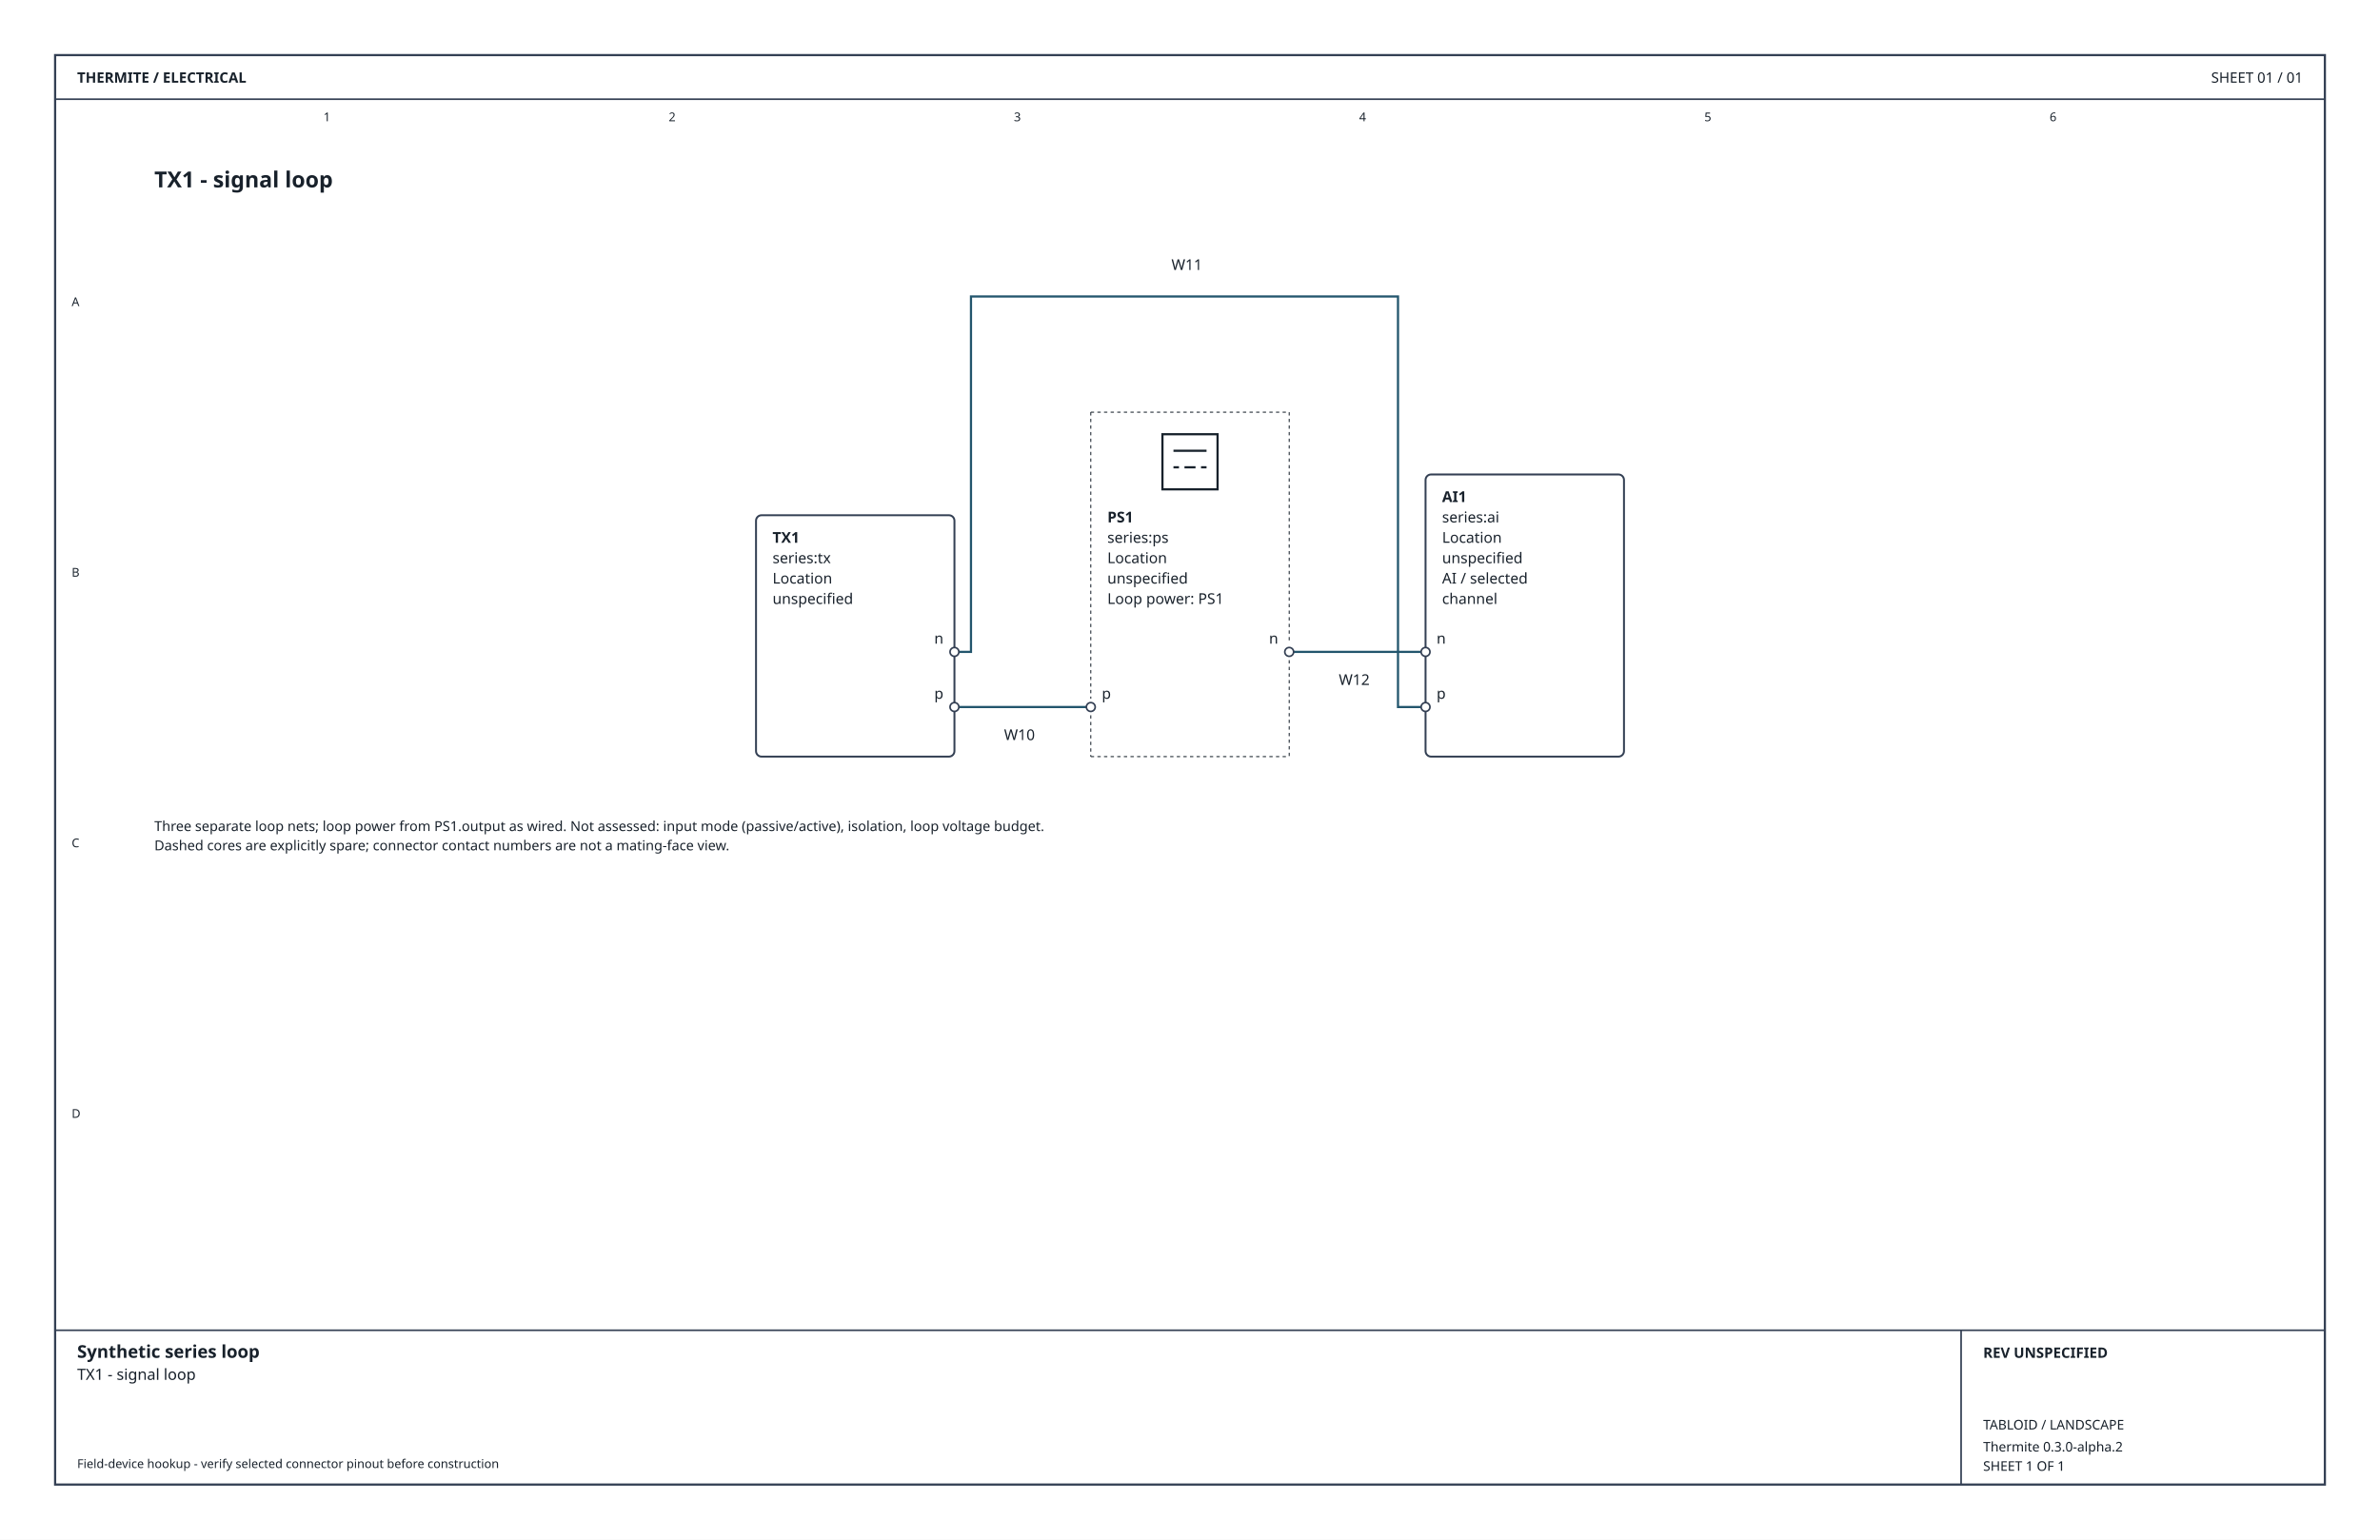
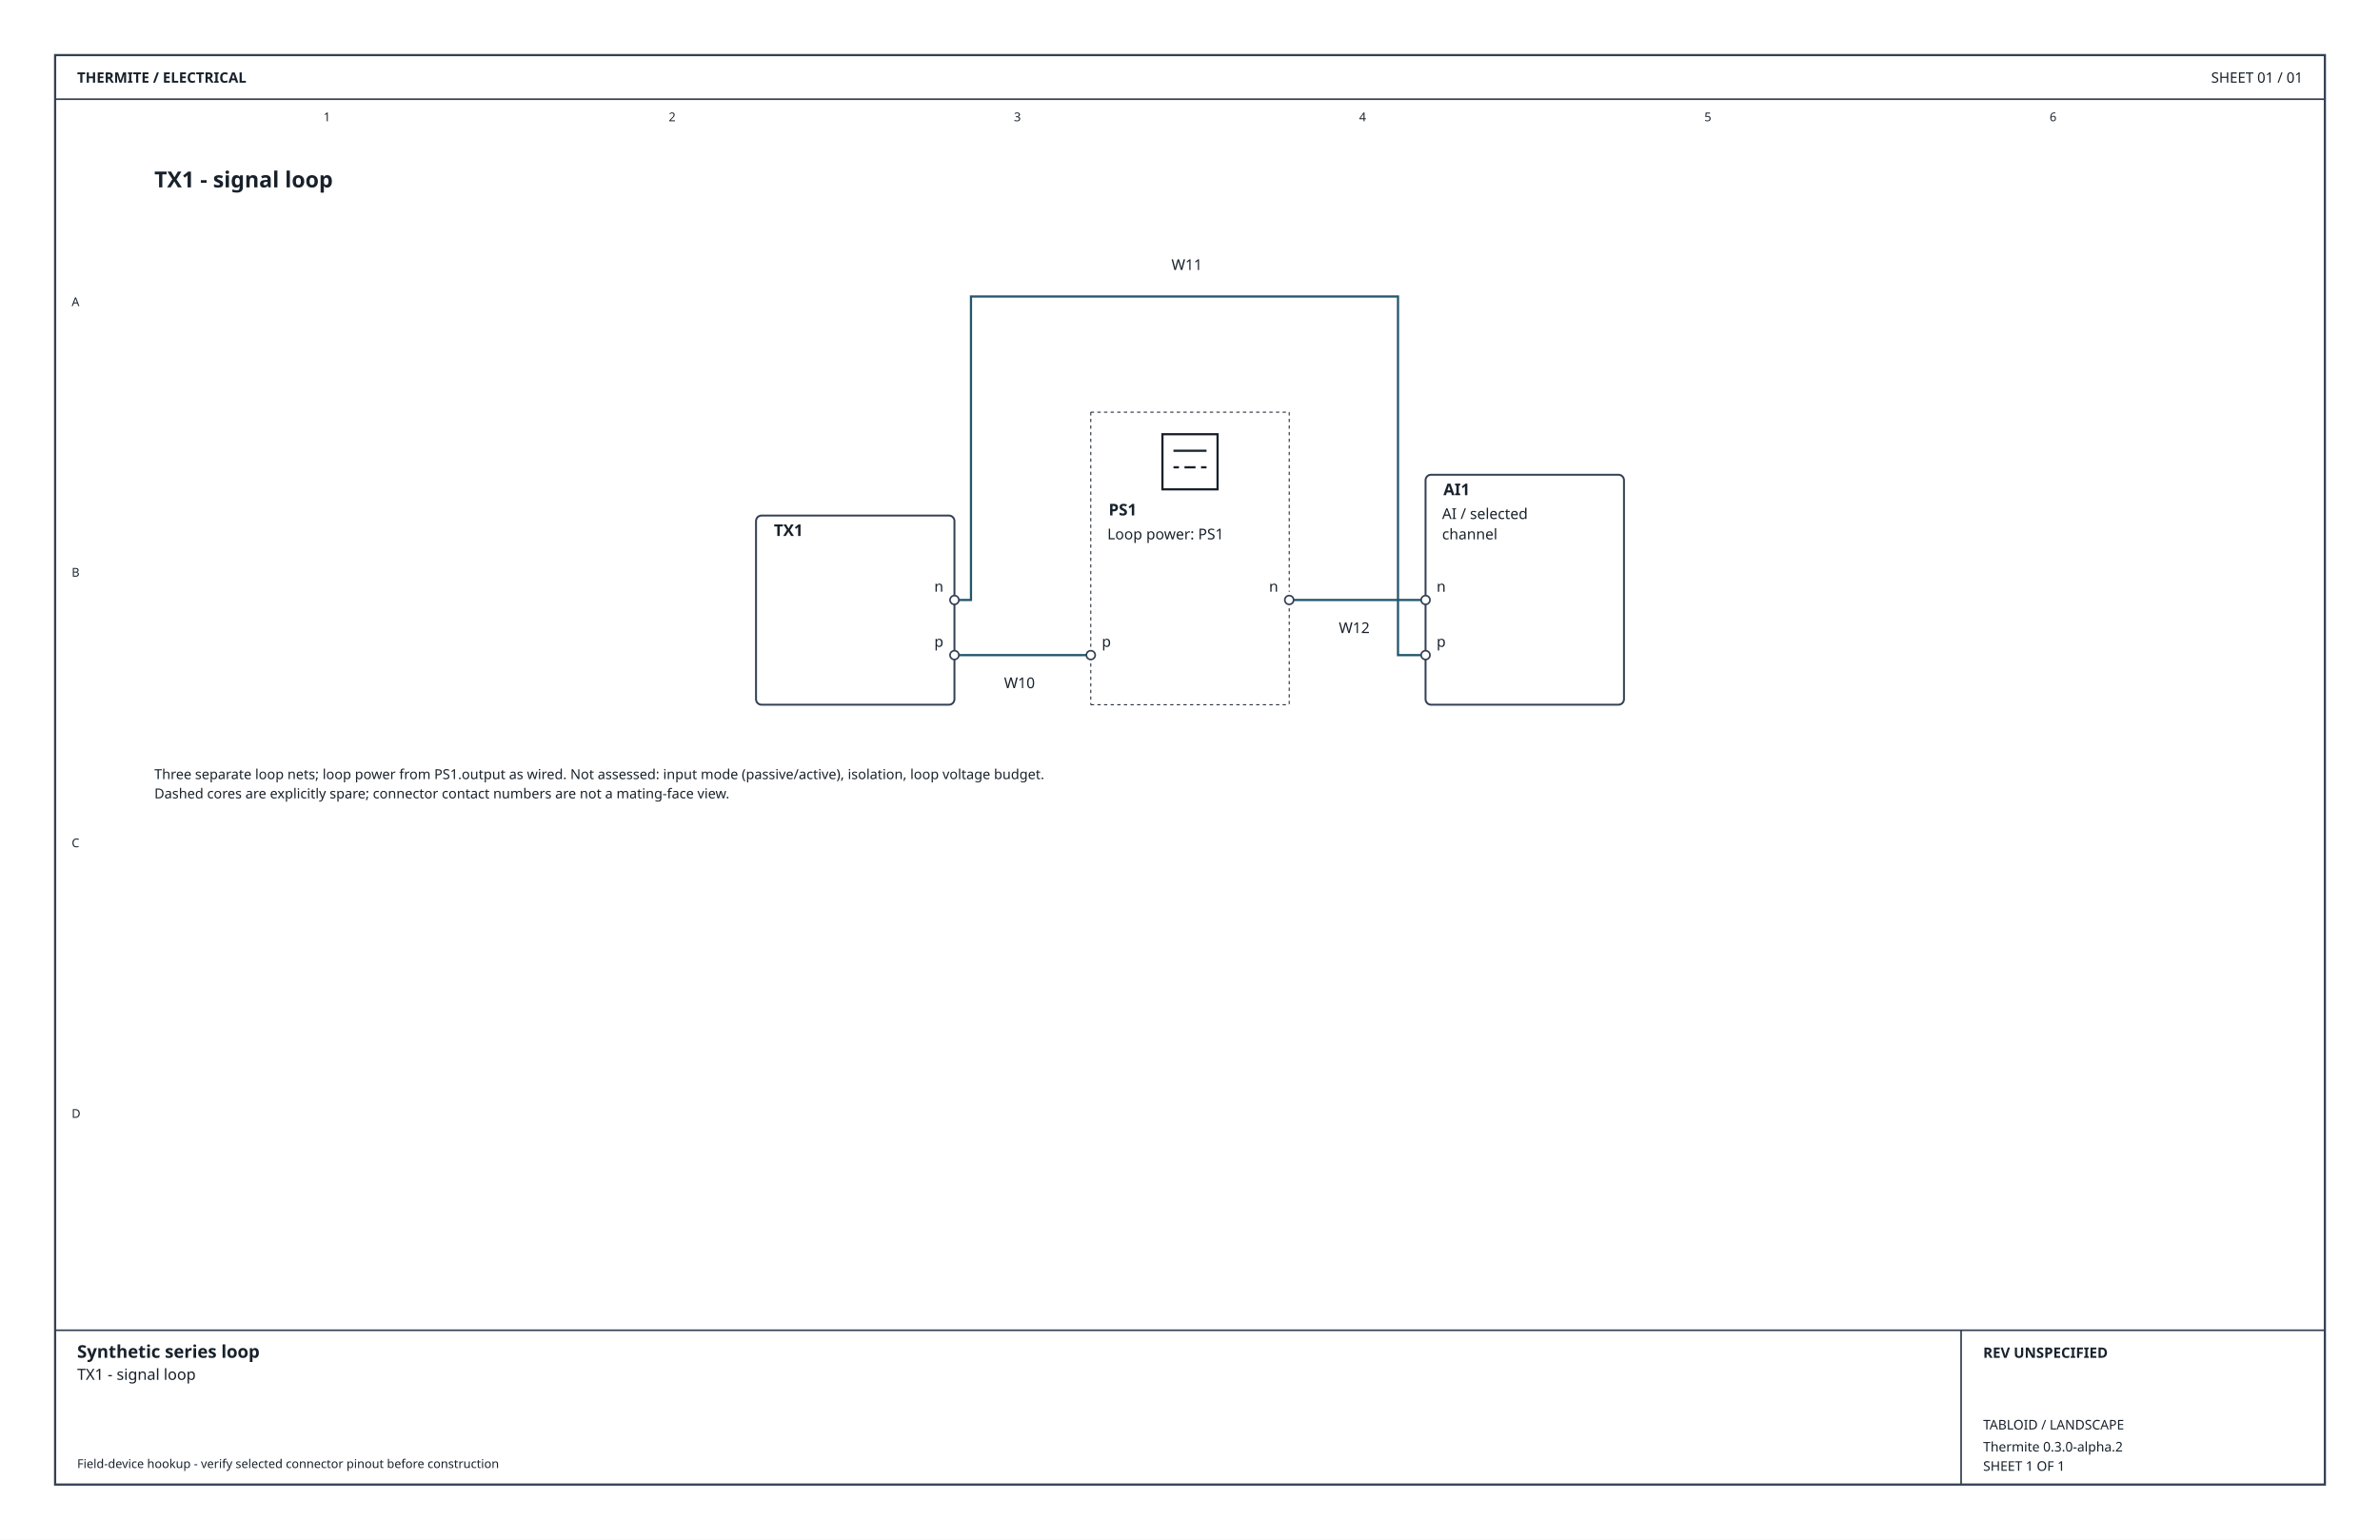
<svg xmlns="http://www.w3.org/2000/svg" width="431.8mm" height="279.4mm" viewBox="0 0 431.8 279.4" role="img" aria-label="TX1 - signal loop, sheet 1 of 1" data-sheet="1" data-total-sheets="1" data-paper="tabloid">
  <rect width="431.8" height="279.4" fill="white" />
  <rect x="10" y="10" width="411.8" height="259.4" fill="none" stroke="#344054" stroke-width="0.4" />
  <text x="14" y="15" font-family="Thermite Sans, Thermite Math, sans-serif" font-size="2.6" text-anchor="start" font-weight="700" fill="#18212b">THERMITE  /  ELECTRICAL</text>
  <text x="417.8" y="15" font-family="Thermite Sans, Thermite Math, sans-serif" font-size="2.6" text-anchor="end" font-weight="400" fill="#18212b">SHEET 01 / 01</text>
  <path d="M 10 18 L 421.8 18" fill="none" stroke="#344054" stroke-width="0.3" />
  <text x="28" y="34" font-family="Thermite Sans, Thermite Math, sans-serif" font-size="4" text-anchor="start" font-weight="700" fill="#18212b">TX1 - signal loop</text>
  <g transform="translate(131.164 40) scale(1)">
    <g transform="translate(0 0)">
      <g data-loop-conductor="74000000-0000-4000-8000-000000000010" data-net-id="net:sha256:d98b395fe0ca665f966ec3862ab463e6ff601ea7a52aa5109cd3808a62750df9" data-terminal-ends="[{&quot;deviceUid&quot;:&quot;74000000-0000-4000-8000-000000000002&quot;,&quot;terminalKey&quot;:&quot;p&quot;},{&quot;deviceUid&quot;:&quot;74000000-0000-4000-8000-000000000001&quot;,&quot;terminalKey&quot;:&quot;p&quot;}]">
-         <path d="M 42 88.3 L 66.736 88.3" fill="none" stroke="#23566d" stroke-width="0.4" stroke-linecap="round" />
-         <rect x="50" y="91.3" width="8.736" height="4.8" fill="white" />
-         <text x="51" y="94.3" font-family="Thermite Sans, Thermite Math, sans-serif" font-size="2.7" text-anchor="start" font-weight="400" fill="#18212b">W10</text>
+         <path d="M 42 78.88 L 66.736 78.88" fill="none" stroke="#23566d" stroke-width="0.4" stroke-linecap="round" />
+         <rect x="50" y="81.88" width="8.736" height="4.8" fill="white" />
+         <text x="51" y="84.88" font-family="Thermite Sans, Thermite Math, sans-serif" font-size="2.7" text-anchor="start" font-weight="400" fill="#18212b">W10</text>
      </g>
      <g data-loop-conductor="74000000-0000-4000-8000-000000000011" data-net-id="net:sha256:7de6a5afa363ee7eea0244251aae33c2cc92d054af4aebb3340571a36421c2fc" data-terminal-ends="[{&quot;deviceUid&quot;:&quot;74000000-0000-4000-8000-000000000002&quot;,&quot;terminalKey&quot;:&quot;n&quot;},{&quot;deviceUid&quot;:&quot;74000000-0000-4000-8000-000000000003&quot;,&quot;terminalKey&quot;:&quot;p&quot;}]">
-         <path d="M 42 78.3 L 45 78.3 L 45 13.8 L 122.472 13.8 L 122.472 88.3 L 127.472 88.3" fill="none" stroke="#23566d" stroke-width="0.4" stroke-linecap="round" />
+         <path d="M 42 68.88 L 45 68.88 L 45 13.8 L 122.472 13.8 L 122.472 78.88 L 127.472 78.88" fill="none" stroke="#23566d" stroke-width="0.4" stroke-linecap="round" />
        <rect x="80.368" y="6" width="8.736" height="4.8" fill="white" />
        <text x="81.368" y="9" font-family="Thermite Sans, Thermite Math, sans-serif" font-size="2.7" text-anchor="start" font-weight="400" fill="#18212b">W11</text>
      </g>
      <g data-loop-conductor="74000000-0000-4000-8000-000000000012" data-net-id="net:sha256:c1866bbc5434b5acb0ebbbe4e05f0fff4a0af07fa04efa300b68371396d844bd" data-terminal-ends="[{&quot;deviceUid&quot;:&quot;74000000-0000-4000-8000-000000000001&quot;,&quot;terminalKey&quot;:&quot;n&quot;},{&quot;deviceUid&quot;:&quot;74000000-0000-4000-8000-000000000003&quot;,&quot;terminalKey&quot;:&quot;n&quot;}]">
-         <path d="M 102.736 78.3 L 127.472 78.3" fill="none" stroke="#23566d" stroke-width="0.4" stroke-linecap="round" />
-         <rect x="110.736" y="81.3" width="8.736" height="4.8" fill="white" />
-         <text x="111.736" y="84.3" font-family="Thermite Sans, Thermite Math, sans-serif" font-size="2.7" text-anchor="start" font-weight="400" fill="#18212b">W12</text>
+         <path d="M 102.736 68.88 L 127.472 68.88" fill="none" stroke="#23566d" stroke-width="0.4" stroke-linecap="round" />
+         <rect x="110.736" y="71.88" width="8.736" height="4.8" fill="white" />
+         <text x="111.736" y="74.88" font-family="Thermite Sans, Thermite Math, sans-serif" font-size="2.7" text-anchor="start" font-weight="400" fill="#18212b">W12</text>
      </g>
-       <g data-device-uid="74000000-0000-4000-8000-000000000002" data-body-width="36" data-body-height="43.8" transform="translate(6 53.5)">
-         <rect width="36" height="43.8" rx="1" fill="white" stroke="#344054" stroke-width="0.35" />
-         <text data-tag-owner-uid="74000000-0000-4000-8000-000000000002" data-tag-kind="body" data-tag-block="74000000-0000-4000-8000-000000000002" data-tag-field="designation" x="3" y="5" font-family="Thermite Sans, Thermite Math, sans-serif" font-size="2.7" text-anchor="start" font-weight="700" fill="#18212b">TX1</text>
-         <text data-tag-owner-uid="74000000-0000-4000-8000-000000000002" data-tag-kind="body" data-tag-block="74000000-0000-4000-8000-000000000002" data-tag-field="description" x="3" y="8.7" font-family="Thermite Sans, Thermite Math, sans-serif" font-size="2.7" text-anchor="start" font-weight="400" fill="#18212b">series:tx</text>
-         <text x="3" y="12.4" font-family="Thermite Sans, Thermite Math, sans-serif" font-size="2.7" text-anchor="start" font-weight="400" fill="#18212b">Location</text>
-         <text x="3" y="16.1" font-family="Thermite Sans, Thermite Math, sans-serif" font-size="2.7" text-anchor="start" font-weight="400" fill="#18212b">unspecified</text>
+       <g data-device-uid="74000000-0000-4000-8000-000000000002" data-body-width="36" data-body-height="34.322" transform="translate(6 53.558)">
+         <rect width="36" height="34.322" rx="1" fill="white" stroke="#344054" stroke-width="0.35" />
+         <text data-tag-owner-uid="74000000-0000-4000-8000-000000000002" data-tag-kind="body" data-tag-block="74000000-0000-4000-8000-000000000002" data-tag-field="designation" x="3.24" y="3.702" font-family="Thermite Sans, Thermite Math, sans-serif" font-size="2.916" text-anchor="start" font-weight="700" fill="#18212b">TX1</text>
        <g data-loop-terminal="[&quot;74000000-0000-4000-8000-000000000002&quot;,&quot;n&quot;]">
-           <circle cx="36" cy="24.8" r="0.8" fill="white" stroke="#344054" stroke-width="0.3" />
-           <text x="34" y="23.3" font-family="Thermite Sans, Thermite Math, sans-serif" font-size="2.7" text-anchor="end" font-weight="400" fill="#18212b">n</text>
+           <circle cx="36" cy="15.322" r="0.8" fill="white" stroke="#344054" stroke-width="0.3" />
+           <text x="34" y="13.822" font-family="Thermite Sans, Thermite Math, sans-serif" font-size="2.7" text-anchor="end" font-weight="400" fill="#18212b">n</text>
        </g>
        <g data-loop-terminal="[&quot;74000000-0000-4000-8000-000000000002&quot;,&quot;p&quot;]">
-           <circle cx="36" cy="34.8" r="0.8" fill="white" stroke="#344054" stroke-width="0.3" />
-           <text x="34" y="33.3" font-family="Thermite Sans, Thermite Math, sans-serif" font-size="2.7" text-anchor="end" font-weight="400" fill="#18212b">p</text>
+           <circle cx="36" cy="25.322" r="0.8" fill="white" stroke="#344054" stroke-width="0.3" />
+           <text x="34" y="23.822" font-family="Thermite Sans, Thermite Math, sans-serif" font-size="2.7" text-anchor="end" font-weight="400" fill="#18212b">p</text>
        </g>
      </g>
-       <g data-device-uid="74000000-0000-4000-8000-000000000001" data-body-width="36" data-body-height="62.5" transform="translate(66.736 34.8)">
+       <g data-device-uid="74000000-0000-4000-8000-000000000001" data-body-width="36" data-body-height="53.08" transform="translate(66.736 34.8)">
        <g data-source-enclosure="true" fill="none">
-           <rect width="36" height="62.5" fill="white" stroke="none" />
-           <line x1="0" y1="0" x2="0" y2="52" stroke="#17212b" stroke-width="0.18" stroke-dasharray="0.6 0.6" />
-           <line x1="0" y1="55" x2="0" y2="62.5" stroke="#17212b" stroke-width="0.18" stroke-dasharray="0.6 0.6" />
-           <line x1="36" y1="0" x2="36" y2="42" stroke="#17212b" stroke-width="0.18" stroke-dasharray="0.6 0.6" />
-           <line x1="36" y1="45" x2="36" y2="62.5" stroke="#17212b" stroke-width="0.18" stroke-dasharray="0.6 0.6" />
+           <rect width="36" height="53.08" fill="white" stroke="none" />
+           <line x1="0" y1="0" x2="0" y2="42.58" stroke="#17212b" stroke-width="0.18" stroke-dasharray="0.6 0.6" />
+           <line x1="0" y1="45.58" x2="0" y2="53.08" stroke="#17212b" stroke-width="0.18" stroke-dasharray="0.6 0.6" />
+           <line x1="36" y1="0" x2="36" y2="32.58" stroke="#17212b" stroke-width="0.18" stroke-dasharray="0.6 0.6" />
+           <line x1="36" y1="35.58" x2="36" y2="53.08" stroke="#17212b" stroke-width="0.18" stroke-dasharray="0.6 0.6" />
          <line x1="0" y1="0" x2="36" y2="0" stroke="#17212b" stroke-width="0.18" stroke-dasharray="0.6 0.6" />
-           <line x1="0" y1="62.5" x2="36" y2="62.5" stroke="#17212b" stroke-width="0.18" stroke-dasharray="0.6 0.6" />
+           <line x1="0" y1="53.08" x2="36" y2="53.08" stroke="#17212b" stroke-width="0.18" stroke-dasharray="0.6 0.6" />
        </g>
        <g transform="translate(12 3)">
          <g data-circuit-mark="dc-output" stroke="#17212b" stroke-width="0.4" fill="none">
            <rect x="1" y="1" width="10" height="10" />
            <line x1="3" y1="4" x2="9" y2="4" />
            <line x1="3" y1="7" x2="4" y2="7" />
            <line x1="5" y1="7" x2="7" y2="7" />
            <line x1="8" y1="7" x2="9" y2="7" />
          </g>
        </g>
-         <text data-tag-owner-uid="74000000-0000-4000-8000-000000000001" data-tag-kind="body" data-tag-block="74000000-0000-4000-8000-000000000001" data-tag-field="designation" x="3" y="20" font-family="Thermite Sans, Thermite Math, sans-serif" font-size="2.7" text-anchor="start" font-weight="700" fill="#18212b">PS1</text>
-         <text data-tag-owner-uid="74000000-0000-4000-8000-000000000001" data-tag-kind="body" data-tag-block="74000000-0000-4000-8000-000000000001" data-tag-field="description" x="3" y="23.7" font-family="Thermite Sans, Thermite Math, sans-serif" font-size="2.7" text-anchor="start" font-weight="400" fill="#18212b">series:ps</text>
-         <text x="3" y="27.4" font-family="Thermite Sans, Thermite Math, sans-serif" font-size="2.7" text-anchor="start" font-weight="400" fill="#18212b">Location</text>
-         <text x="3" y="31.1" font-family="Thermite Sans, Thermite Math, sans-serif" font-size="2.7" text-anchor="start" font-weight="400" fill="#18212b">unspecified</text>
-         <text x="3" y="34.8" font-family="Thermite Sans, Thermite Math, sans-serif" font-size="2.7" text-anchor="start" font-weight="400" fill="#18212b">Loop power: PS1</text>
+         <text data-tag-owner-uid="74000000-0000-4000-8000-000000000001" data-tag-kind="body" data-tag-block="74000000-0000-4000-8000-000000000001" data-tag-field="designation" x="3.24" y="18.731" font-family="Thermite Sans, Thermite Math, sans-serif" font-size="2.916" text-anchor="start" font-weight="700" fill="#18212b">PS1</text>
+         <text x="3" y="23.08" font-family="Thermite Sans, Thermite Math, sans-serif" font-size="2.7" text-anchor="start" font-weight="400" fill="#18212b">Loop power: PS1</text>
        <g data-loop-terminal="[&quot;74000000-0000-4000-8000-000000000001&quot;,&quot;n&quot;]">
-           <circle cx="36" cy="43.5" r="0.8" fill="white" stroke="#344054" stroke-width="0.3" />
-           <text x="34" y="42" font-family="Thermite Sans, Thermite Math, sans-serif" font-size="2.7" text-anchor="end" font-weight="400" fill="#18212b">n</text>
+           <circle cx="36" cy="34.08" r="0.8" fill="white" stroke="#344054" stroke-width="0.3" />
+           <text x="34" y="32.58" font-family="Thermite Sans, Thermite Math, sans-serif" font-size="2.7" text-anchor="end" font-weight="400" fill="#18212b">n</text>
        </g>
        <g data-loop-terminal="[&quot;74000000-0000-4000-8000-000000000001&quot;,&quot;p&quot;]">
-           <circle cx="0" cy="53.5" r="0.8" fill="white" stroke="#344054" stroke-width="0.3" />
-           <text x="2" y="52" font-family="Thermite Sans, Thermite Math, sans-serif" font-size="2.7" text-anchor="start" font-weight="400" fill="#18212b">p</text>
+           <circle cx="0" cy="44.08" r="0.8" fill="white" stroke="#344054" stroke-width="0.3" />
+           <text x="2" y="42.58" font-family="Thermite Sans, Thermite Math, sans-serif" font-size="2.7" text-anchor="start" font-weight="400" fill="#18212b">p</text>
        </g>
      </g>
-       <g data-device-uid="74000000-0000-4000-8000-000000000003" data-body-width="36" data-body-height="51.2" transform="translate(127.472 46.1)">
-         <rect width="36" height="51.2" rx="1" fill="white" stroke="#344054" stroke-width="0.35" />
-         <text data-tag-owner-uid="74000000-0000-4000-8000-000000000003" data-tag-kind="body" data-tag-block="74000000-0000-4000-8000-000000000003" data-tag-field="designation" x="3" y="5" font-family="Thermite Sans, Thermite Math, sans-serif" font-size="2.7" text-anchor="start" font-weight="700" fill="#18212b">AI1</text>
-         <text data-tag-owner-uid="74000000-0000-4000-8000-000000000003" data-tag-kind="body" data-tag-block="74000000-0000-4000-8000-000000000003" data-tag-field="description" x="3" y="8.7" font-family="Thermite Sans, Thermite Math, sans-serif" font-size="2.7" text-anchor="start" font-weight="400" fill="#18212b">series:ai</text>
-         <text x="3" y="12.4" font-family="Thermite Sans, Thermite Math, sans-serif" font-size="2.7" text-anchor="start" font-weight="400" fill="#18212b">Location</text>
-         <text x="3" y="16.1" font-family="Thermite Sans, Thermite Math, sans-serif" font-size="2.7" text-anchor="start" font-weight="400" fill="#18212b">unspecified</text>
-         <text x="3" y="19.8" font-family="Thermite Sans, Thermite Math, sans-serif" font-size="2.7" text-anchor="start" font-weight="400" fill="#18212b">AI / selected</text>
-         <text x="3" y="23.5" font-family="Thermite Sans, Thermite Math, sans-serif" font-size="2.7" text-anchor="start" font-weight="400" fill="#18212b">channel</text>
+       <g data-device-uid="74000000-0000-4000-8000-000000000003" data-body-width="36" data-body-height="41.731" transform="translate(127.472 46.15)">
+         <rect width="36" height="41.731" rx="1" fill="white" stroke="#344054" stroke-width="0.35" />
+         <text data-tag-owner-uid="74000000-0000-4000-8000-000000000003" data-tag-kind="body" data-tag-block="74000000-0000-4000-8000-000000000003" data-tag-field="designation" x="3.24" y="3.711" font-family="Thermite Sans, Thermite Math, sans-serif" font-size="2.916" text-anchor="start" font-weight="700" fill="#18212b">AI1</text>
+         <text x="3" y="8.031" font-family="Thermite Sans, Thermite Math, sans-serif" font-size="2.7" text-anchor="start" font-weight="400" fill="#18212b">AI / selected</text>
+         <text x="3" y="11.731" font-family="Thermite Sans, Thermite Math, sans-serif" font-size="2.7" text-anchor="start" font-weight="400" fill="#18212b">channel</text>
        <g data-loop-terminal="[&quot;74000000-0000-4000-8000-000000000003&quot;,&quot;n&quot;]">
-           <circle cx="0" cy="32.2" r="0.8" fill="white" stroke="#344054" stroke-width="0.3" />
-           <text x="2" y="30.7" font-family="Thermite Sans, Thermite Math, sans-serif" font-size="2.7" text-anchor="start" font-weight="400" fill="#18212b">n</text>
+           <circle cx="0" cy="22.731" r="0.8" fill="white" stroke="#344054" stroke-width="0.3" />
+           <text x="2" y="21.231" font-family="Thermite Sans, Thermite Math, sans-serif" font-size="2.7" text-anchor="start" font-weight="400" fill="#18212b">n</text>
        </g>
        <g data-loop-terminal="[&quot;74000000-0000-4000-8000-000000000003&quot;,&quot;p&quot;]">
-           <circle cx="0" cy="42.2" r="0.8" fill="white" stroke="#344054" stroke-width="0.3" />
-           <text x="2" y="40.7" font-family="Thermite Sans, Thermite Math, sans-serif" font-size="2.7" text-anchor="start" font-weight="400" fill="#18212b">p</text>
+           <circle cx="0" cy="32.731" r="0.8" fill="white" stroke="#344054" stroke-width="0.3" />
+           <text x="2" y="31.231" font-family="Thermite Sans, Thermite Math, sans-serif" font-size="2.7" text-anchor="start" font-weight="400" fill="#18212b">p</text>
        </g>
      </g>
    </g>
  </g>
  <g data-engine-notes="true">
-     <text x="28" y="150.8" font-family="Thermite Sans, Thermite Math, sans-serif" font-size="2.5" text-anchor="start" font-weight="400" fill="#18212b">Three separate loop nets; loop power from PS1.output as wired. Not assessed: input mode (passive/active), isolation, loop voltage budget.</text>
-     <text x="28" y="154.3" font-family="Thermite Sans, Thermite Math, sans-serif" font-size="2.5" text-anchor="start" font-weight="400" fill="#18212b">Dashed cores are explicitly spare; connector contact numbers are not a mating-face view.</text>
+     <text x="28" y="141.38" font-family="Thermite Sans, Thermite Math, sans-serif" font-size="2.5" text-anchor="start" font-weight="400" fill="#18212b">Three separate loop nets; loop power from PS1.output as wired. Not assessed: input mode (passive/active), isolation, loop voltage budget.</text>
+     <text x="28" y="144.88" font-family="Thermite Sans, Thermite Math, sans-serif" font-size="2.5" text-anchor="start" font-weight="400" fill="#18212b">Dashed cores are explicitly spare; connector contact numbers are not a mating-face view.</text>
  </g>
  <text x="59.317" y="22" font-family="Thermite Sans, Thermite Math, sans-serif" font-size="2.2" text-anchor="middle" font-weight="400" fill="#18212b">1</text>
  <text x="121.95" y="22" font-family="Thermite Sans, Thermite Math, sans-serif" font-size="2.2" text-anchor="middle" font-weight="400" fill="#18212b">2</text>
  <text x="184.583" y="22" font-family="Thermite Sans, Thermite Math, sans-serif" font-size="2.2" text-anchor="middle" font-weight="400" fill="#18212b">3</text>
  <text x="247.217" y="22" font-family="Thermite Sans, Thermite Math, sans-serif" font-size="2.2" text-anchor="middle" font-weight="400" fill="#18212b">4</text>
  <text x="309.85" y="22" font-family="Thermite Sans, Thermite Math, sans-serif" font-size="2.2" text-anchor="middle" font-weight="400" fill="#18212b">5</text>
  <text x="372.483" y="22" font-family="Thermite Sans, Thermite Math, sans-serif" font-size="2.2" text-anchor="middle" font-weight="400" fill="#18212b">6</text>
  <text x="13" y="55.55" font-family="Thermite Sans, Thermite Math, sans-serif" font-size="2.2" text-anchor="start" font-weight="400" fill="#18212b">A</text>
  <text x="13" y="104.65" font-family="Thermite Sans, Thermite Math, sans-serif" font-size="2.2" text-anchor="start" font-weight="400" fill="#18212b">B</text>
  <text x="13" y="153.75" font-family="Thermite Sans, Thermite Math, sans-serif" font-size="2.2" text-anchor="start" font-weight="400" fill="#18212b">C</text>
  <text x="13" y="202.85" font-family="Thermite Sans, Thermite Math, sans-serif" font-size="2.2" text-anchor="start" font-weight="400" fill="#18212b">D</text>
  <path d="M 10 241.4 L 421.8 241.4" fill="none" stroke="#344054" stroke-width="0.3" />
  <path d="M 355.8 241.4 L 355.8 269.4" fill="none" stroke="#344054" stroke-width="0.3" />
  <text x="14" y="246.4" font-family="Thermite Sans, Thermite Math, sans-serif" font-size="3.2" text-anchor="start" font-weight="700" fill="#18212b">Synthetic series loop</text>
  <text x="14" y="250.4" font-family="Thermite Sans, Thermite Math, sans-serif" font-size="2.8" text-anchor="start" font-weight="400" fill="#18212b">TX1 - signal loop</text>
  <text x="14" y="266.4" font-family="Thermite Sans, Thermite Math, sans-serif" font-size="2.2" text-anchor="start" font-weight="400" fill="#18212b">Field-device hookup - verify selected connector pinout before construction</text>
  <text x="359.8" y="246.4" font-family="Thermite Sans, Thermite Math, sans-serif" font-size="2.6" text-anchor="start" font-weight="700" fill="#18212b">REV UNSPECIFIED</text>
  <text x="359.8" y="259.4" font-family="Thermite Sans, Thermite Math, sans-serif" font-size="2.4" text-anchor="start" font-weight="400" fill="#18212b">TABLOID / LANDSCAPE</text>
  <text x="359.8" y="263.4" font-family="Thermite Sans, Thermite Math, sans-serif" font-size="2.4" text-anchor="start" font-weight="400" fill="#18212b">Thermite 0.3.0-alpha.2</text>
  <text x="359.8" y="266.9" font-family="Thermite Sans, Thermite Math, sans-serif" font-size="2.4" text-anchor="start" font-weight="400" fill="#18212b">SHEET 1 OF 1</text>
</svg>
